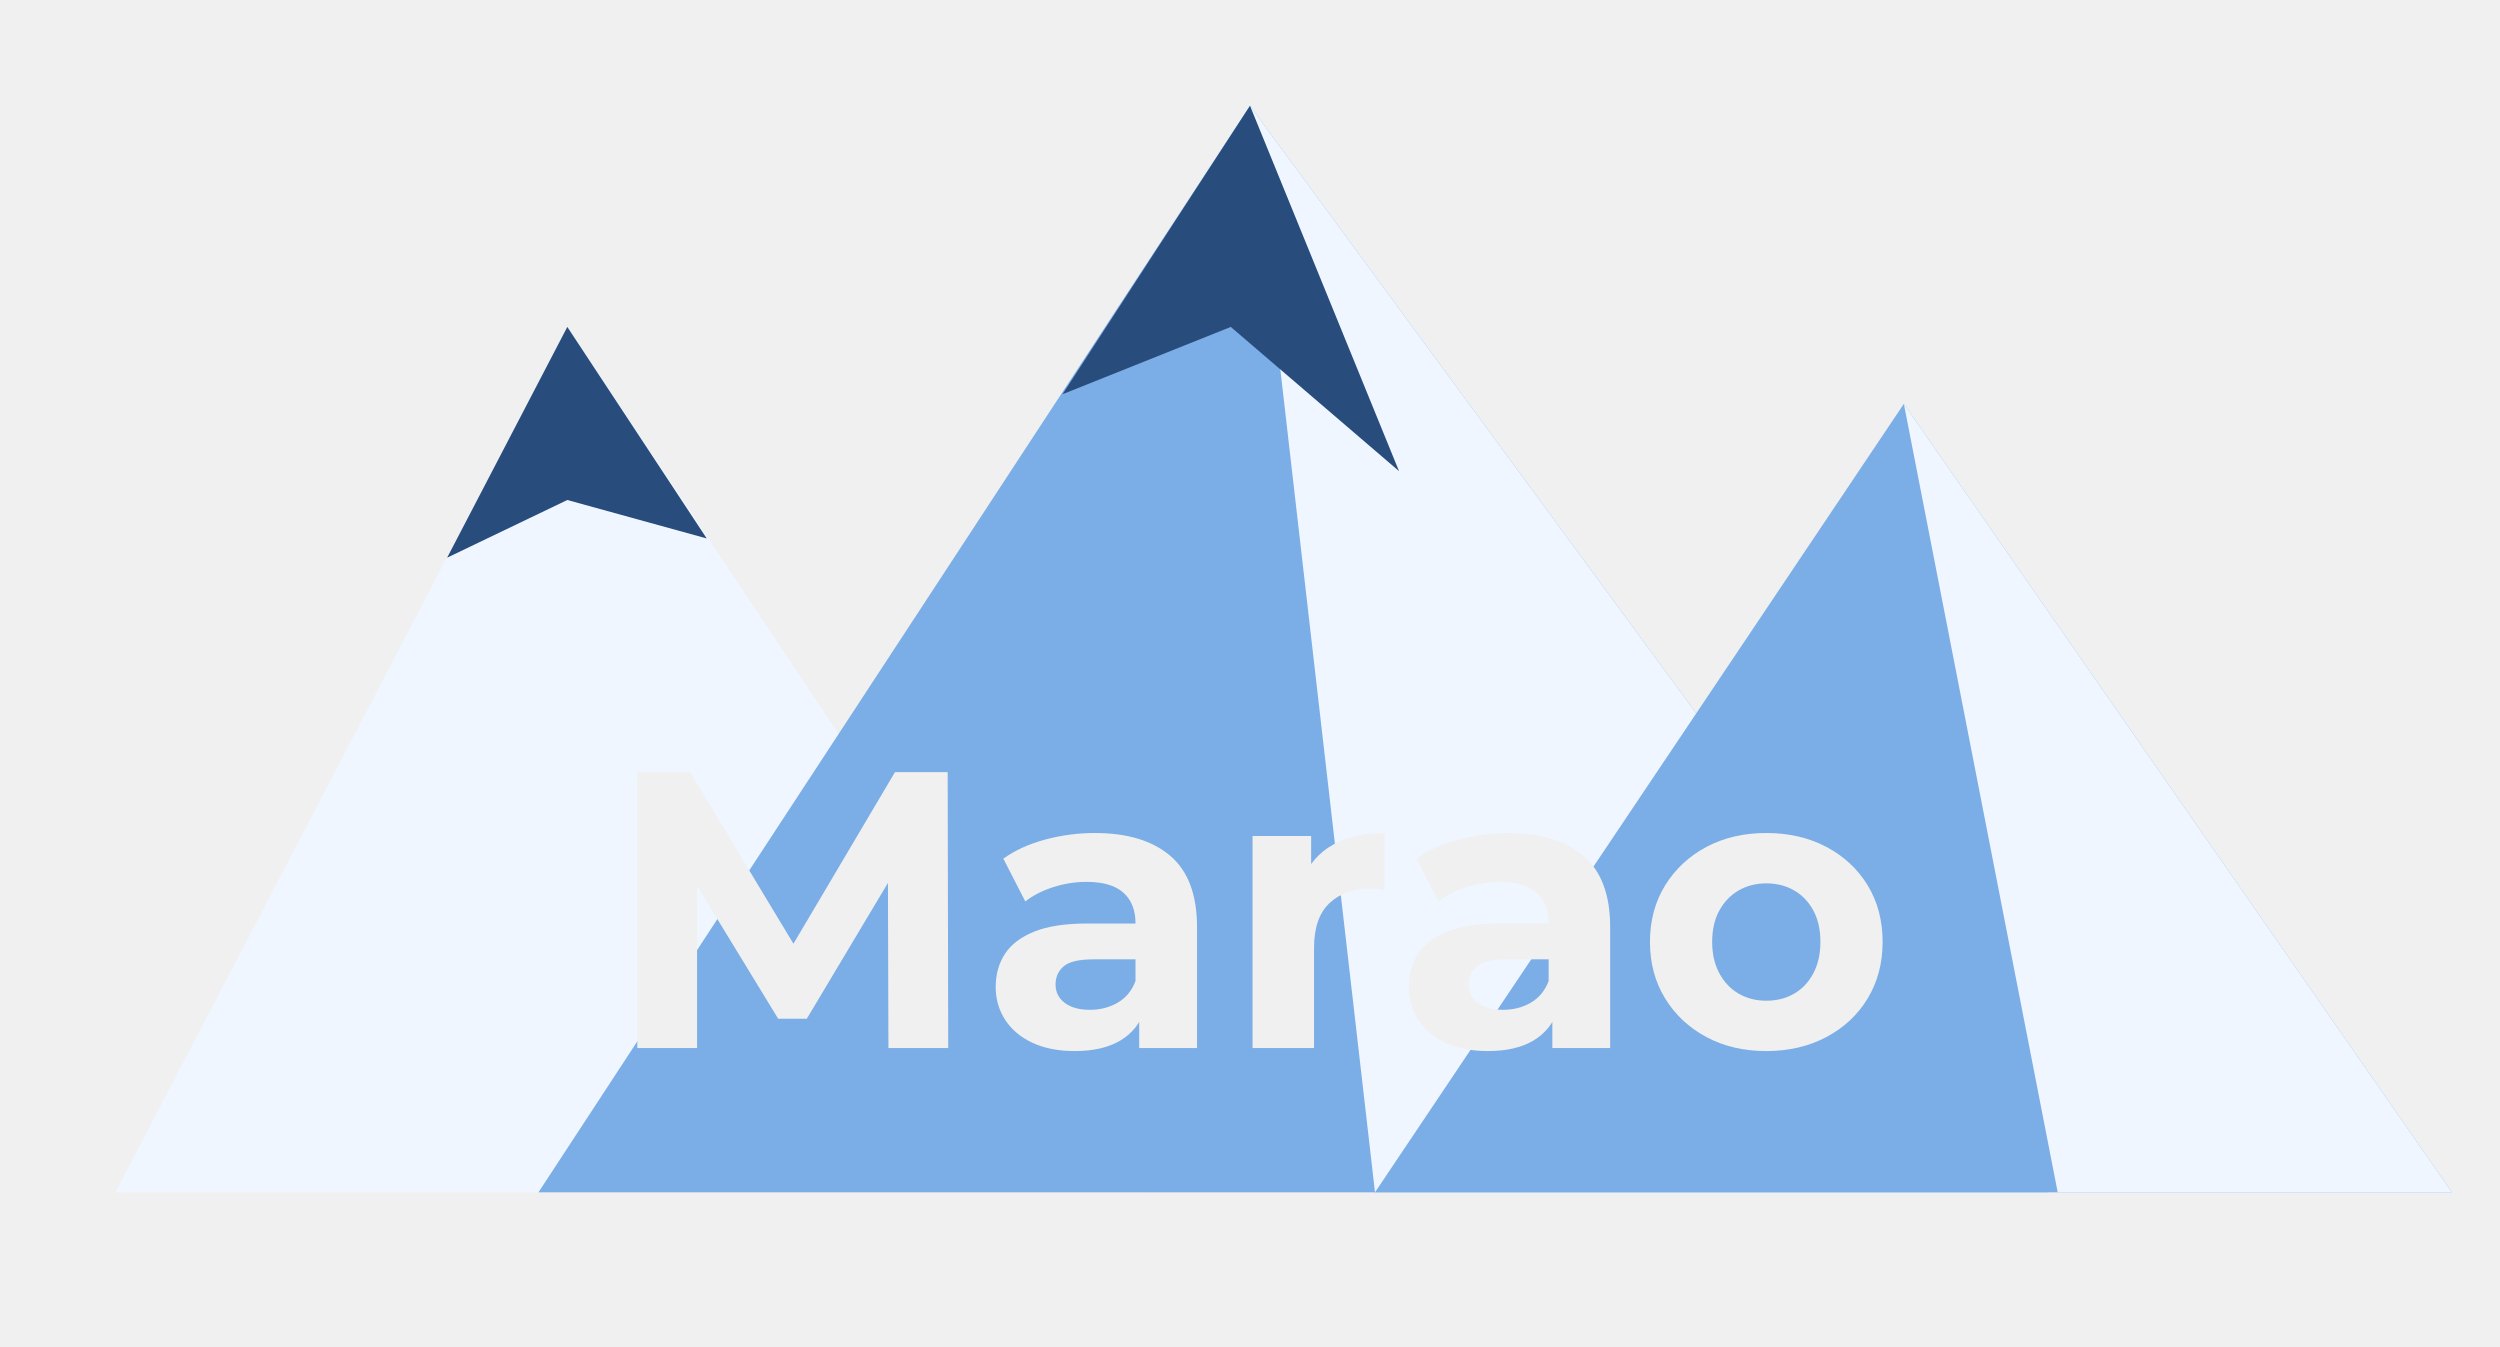
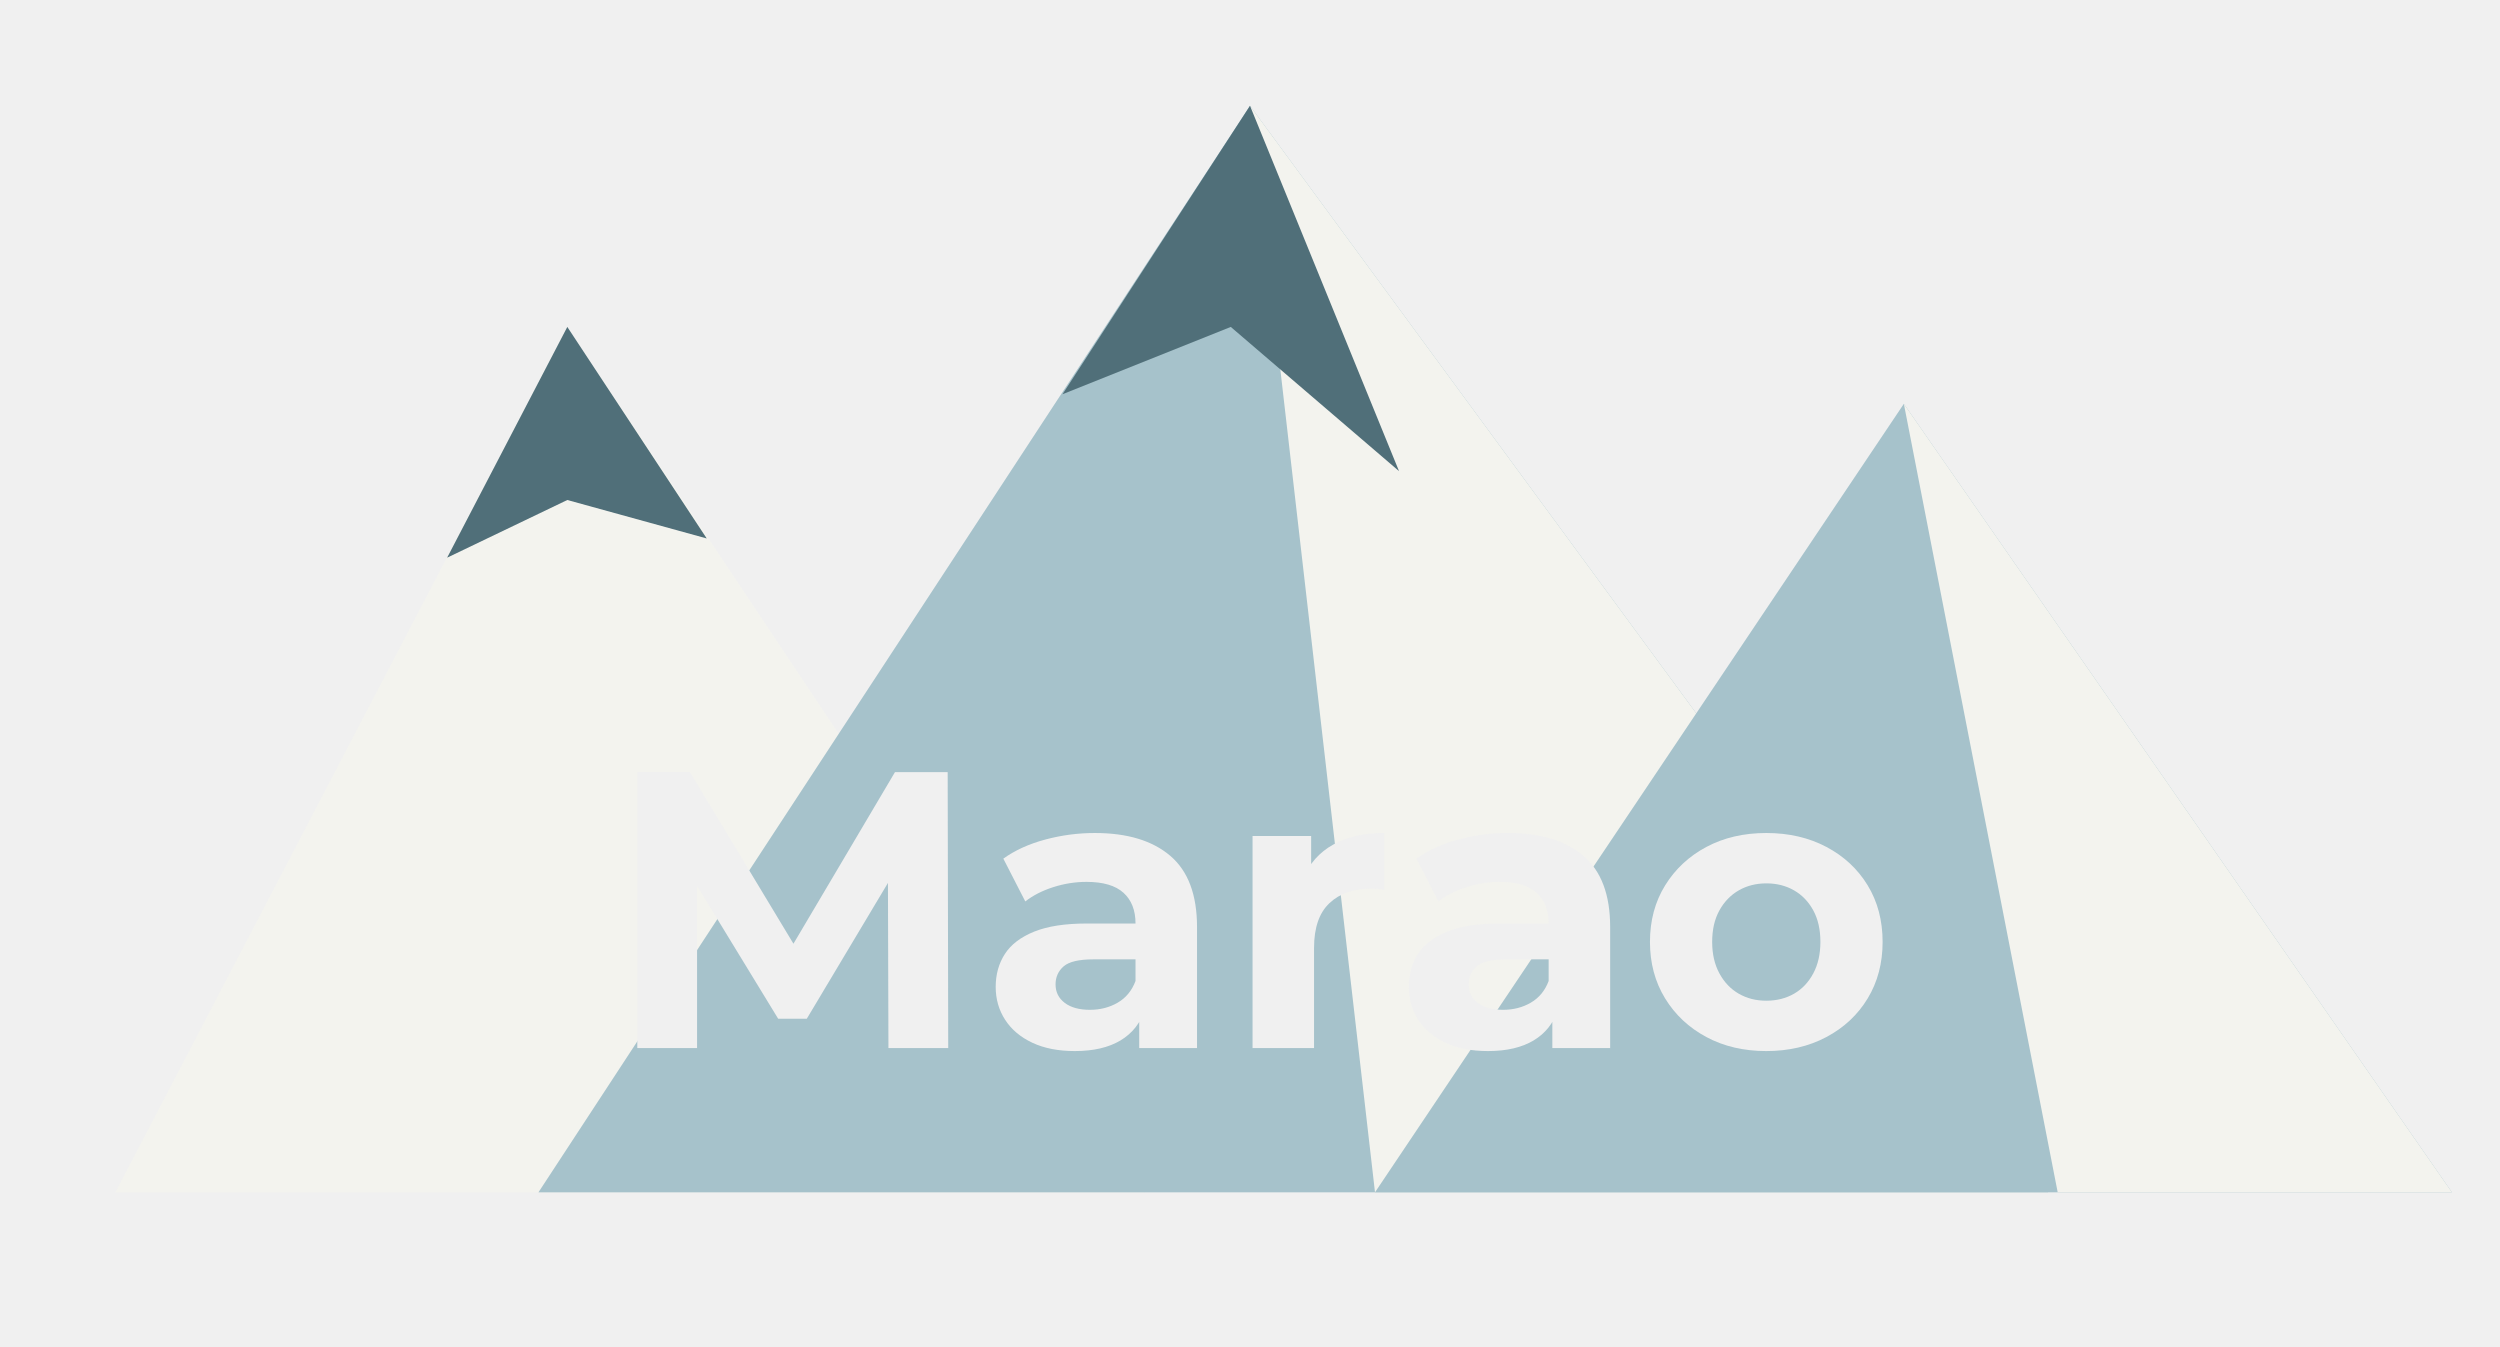
<svg xmlns="http://www.w3.org/2000/svg" viewBox="0 0 520 280">
  <defs>
    <mask id="wordmark" maskUnits="userSpaceOnUse" x="0" y="0" width="520" height="280">
      <rect width="520" height="280" fill="white" />
      <path fill="black" d="M132.556 218.0V160.6H143.516L167.96 201.142H162.169L186.156 160.6H197.116L197.23 218.0H184.796L184.681 179.746H187.024L167.813 211.894H161.858L142.239 179.746H144.991V218.0Z" />
      <path fill="black" d="M236.956 218.0V209.403L236.188 207.469V192.084Q236.188 187.963 233.685 185.696Q231.181 183.43 225.978 183.43Q222.499 183.43 219.086 184.522Q215.673 185.613 213.261 187.5L208.693 178.597Q212.332 175.989 217.406 174.628Q222.479 173.266 227.727 173.266Q237.854 173.266 243.418 178.012Q248.981 182.757 248.981 192.803V218.0ZM223.553 218.622Q218.406 218.622 214.716 216.885Q211.026 215.147 209.066 212.114Q207.105 209.08 207.105 205.276Q207.105 201.375 209.023 198.415Q210.94 195.456 215.12 193.774Q219.299 192.092 226.022 192.092H237.696V199.546H227.44Q222.905 199.546 221.23 201.008Q219.556 202.471 219.556 204.753Q219.556 207.152 221.462 208.597Q223.369 210.043 226.705 210.043Q229.927 210.043 232.491 208.548Q235.055 207.053 236.188 204.047L238.121 209.987Q236.758 214.197 233.067 216.409Q229.375 218.622 223.553 218.622Z" />
      <path fill="black" d="M260.53 218.0V173.888H272.717V186.379L271.035 182.773Q272.986 178.069 277.323 175.667Q281.659 173.266 287.924 173.266V185.065Q287.09 184.95 286.419 184.893Q285.748 184.836 285.061 184.836Q279.741 184.836 276.532 187.85Q273.322 190.864 273.322 197.183V218.0Z" />
      <path fill="black" d="M322.887 218.0V209.403L322.119 207.469V192.084Q322.119 187.963 319.615 185.696Q317.111 183.43 311.909 183.43Q308.429 183.43 305.017 184.522Q301.604 185.613 299.192 187.5L294.624 178.597Q298.263 175.989 303.336 174.628Q308.41 173.266 313.658 173.266Q323.785 173.266 329.348 178.012Q334.912 182.757 334.912 192.803V218.0ZM309.484 218.622Q304.336 218.622 300.646 216.885Q296.956 215.147 294.996 212.114Q293.036 209.08 293.036 205.276Q293.036 201.375 294.953 198.415Q296.87 195.456 301.05 193.774Q305.23 192.092 311.953 192.092H323.626V199.546H313.371Q308.836 199.546 307.161 201.008Q305.486 202.471 305.486 204.753Q305.486 207.152 307.393 208.597Q309.299 210.043 312.636 210.043Q315.858 210.043 318.421 208.548Q320.985 207.053 322.119 204.047L324.052 209.987Q322.689 214.197 318.997 216.409Q315.306 218.622 309.484 218.622Z" />
      <path fill="black" d="M367.388 218.622Q360.377 218.622 354.924 215.703Q349.471 212.785 346.331 207.651Q343.192 202.517 343.192 195.919Q343.192 189.27 346.341 184.169Q349.489 179.067 354.922 176.166Q360.355 173.266 367.388 173.266Q374.42 173.266 379.897 176.163Q385.374 179.06 388.479 184.157Q391.583 189.253 391.583 195.92Q391.583 202.536 388.485 207.66Q385.387 212.785 379.891 215.703Q374.396 218.622 367.388 218.622ZM367.388 208.148Q370.625 208.148 373.156 206.694Q375.686 205.24 377.165 202.464Q378.644 199.688 378.644 195.922Q378.644 192.085 377.165 189.367Q375.686 186.648 373.156 185.194Q370.625 183.74 367.412 183.74Q364.2 183.74 361.669 185.194Q359.138 186.648 357.635 189.367Q356.131 192.085 356.131 195.922Q356.131 199.688 357.635 202.464Q359.138 205.24 361.666 206.694Q364.193 208.148 367.388 208.148Z" />
    </mask>
  </defs>
  <g mask="url(#wordmark)">
-     <path fill="#EFF6FF" d="M24 248 118 68 238 248Z" />
-     <path fill="#7BADE6" d="M112 248 260 22 426 248Z" />
-     <path fill="#EFF6FF" d="m260 22 166 226H286Z" />
-     <path fill="#7BADE6" d="M286 248 396 84 510 248Z" />
-     <path fill="#EFF6FF" d="m396 84 114 164h-82Z" />
-     <path fill="#284D7D" d="m260 22-39 60 35-14 35 30Z" />
-     <path fill="#284D7D" d="m118 68-25 48 25-12 29 8Z" />
+     <path fill="#F3F3EE" d="M24 248 118 68 238 248Z" />
+     <path fill="#A6C2CB" d="M112 248 260 22 426 248Z" />
+     <path fill="#F3F3EE" d="m260 22 166 226H286Z" />
+     <path fill="#A6C2CB" d="M286 248 396 84 510 248Z" />
+     <path fill="#F3F3EE" d="m396 84 114 164h-82Z" />
+     <path fill="#506F79" d="m260 22-39 60 35-14 35 30Z" />
+     <path fill="#506F79" d="m118 68-25 48 25-12 29 8Z" />
  </g>
</svg>
